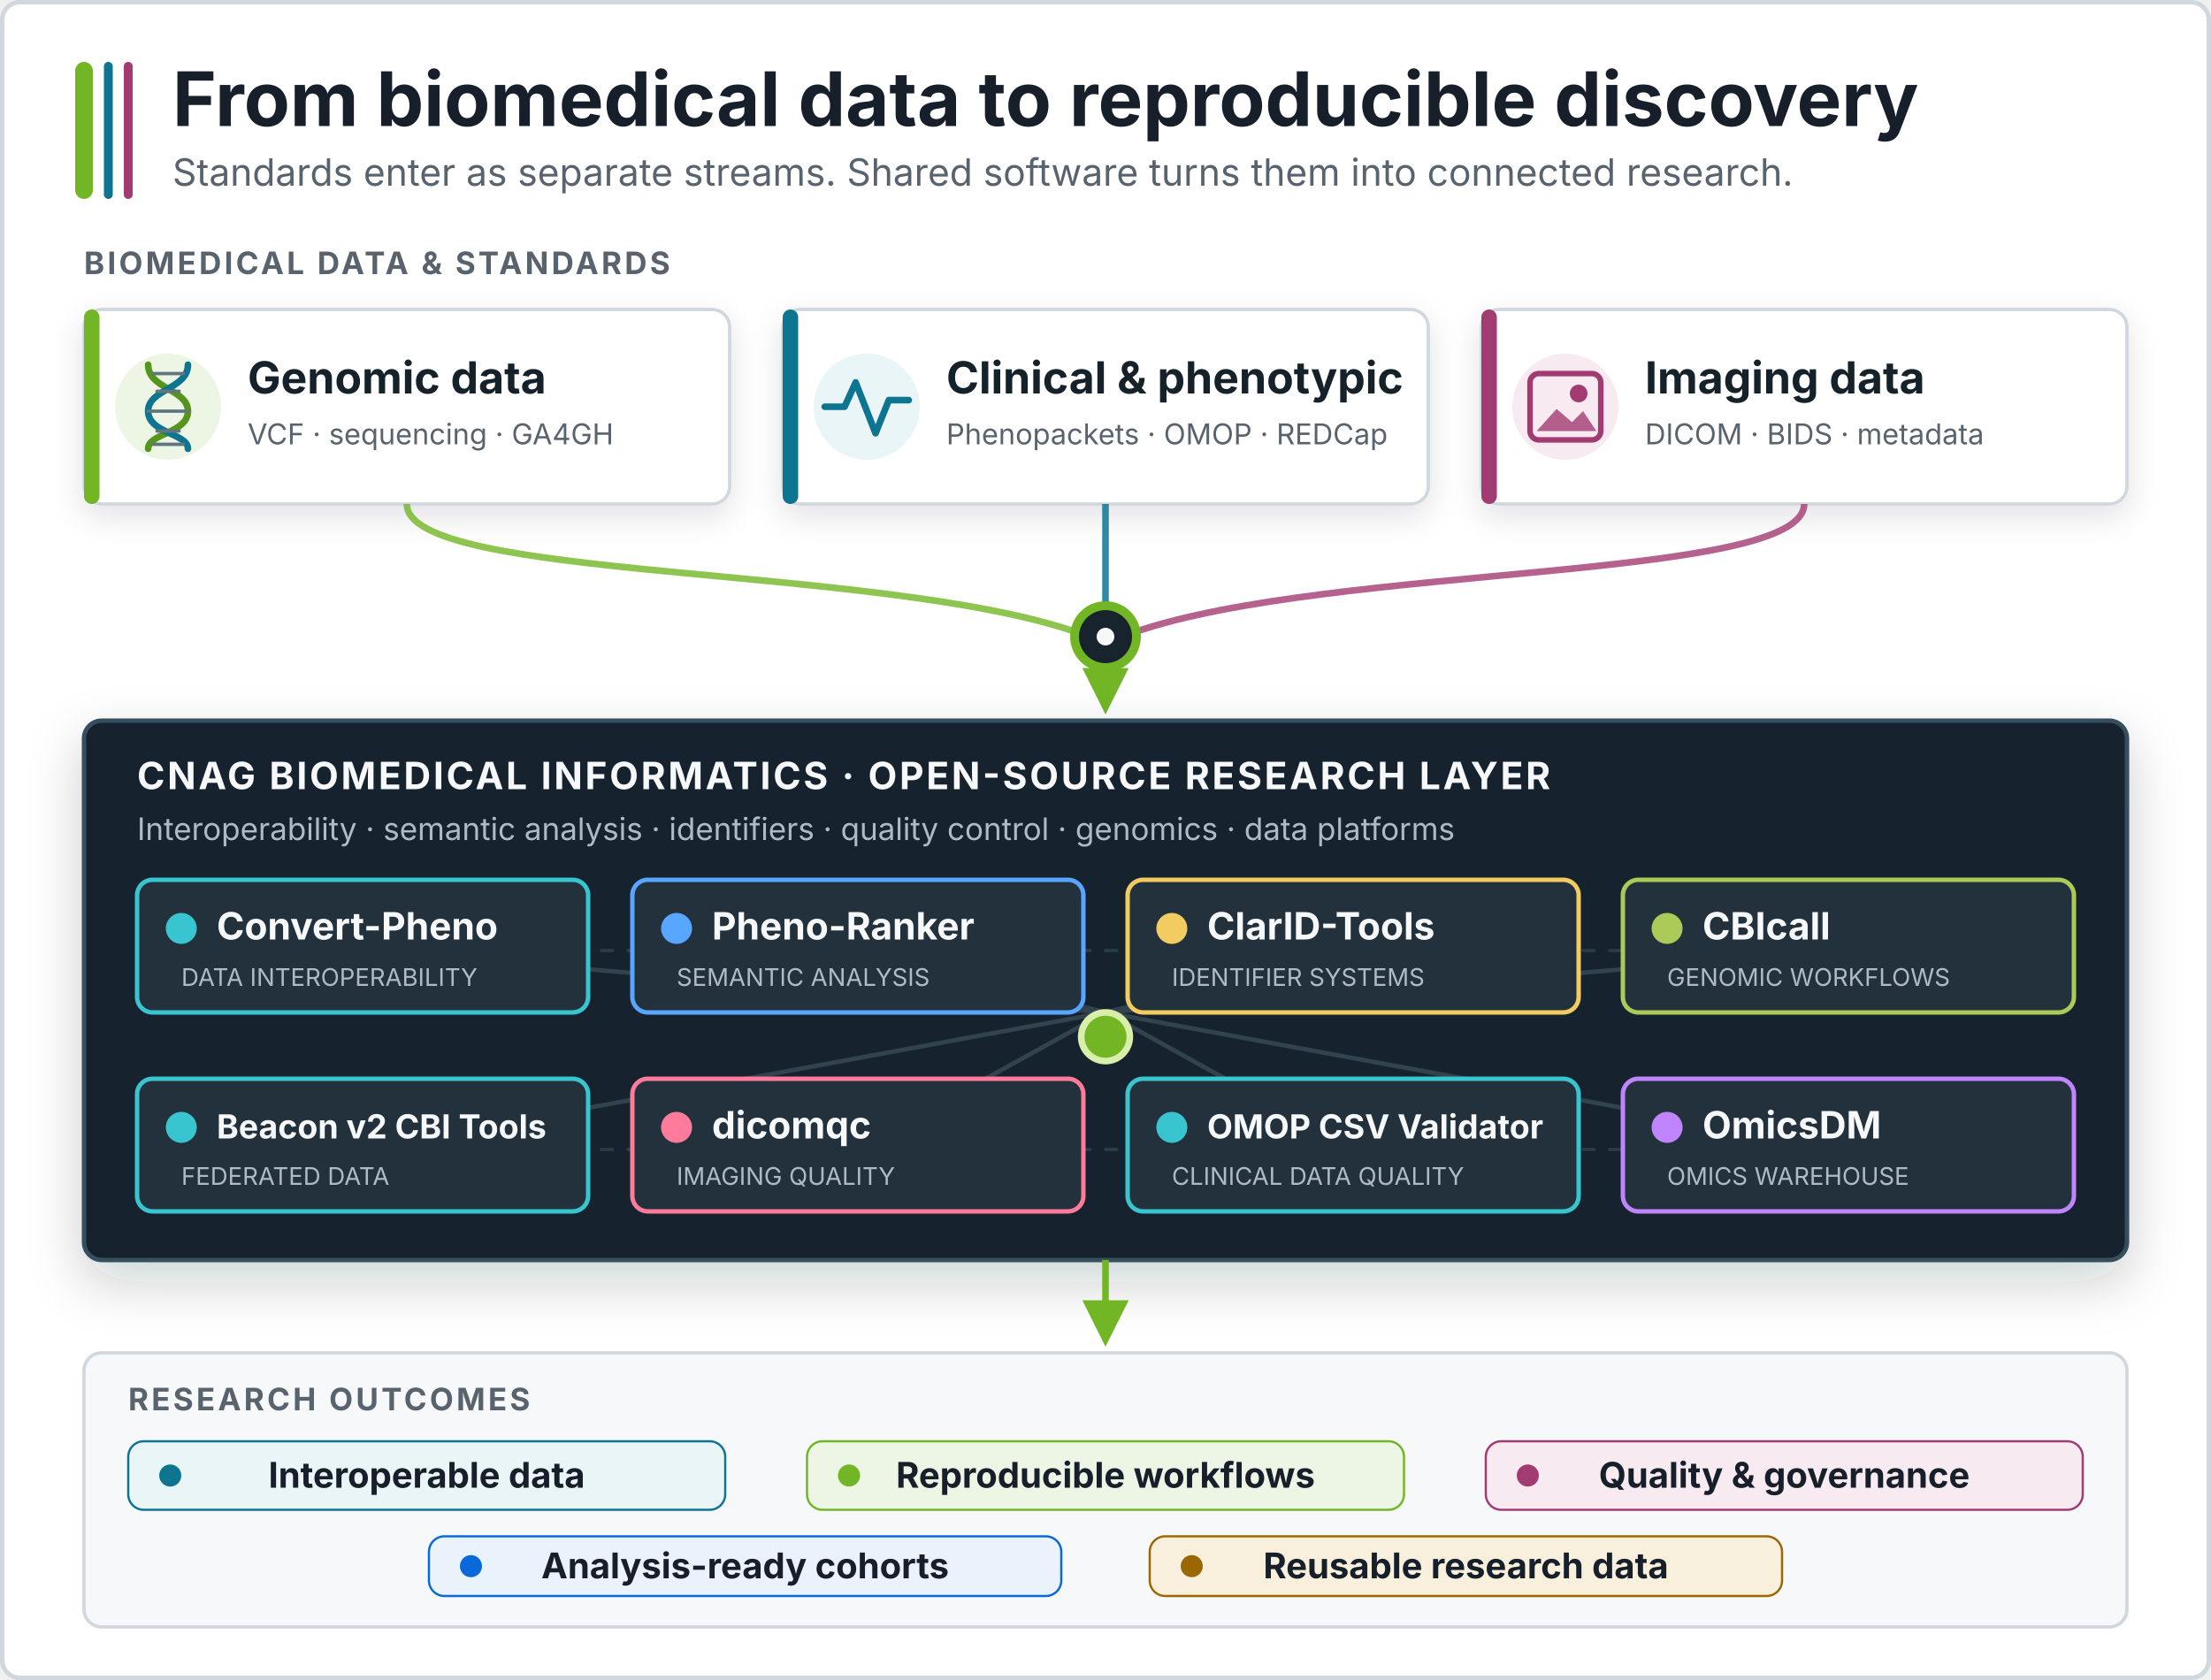
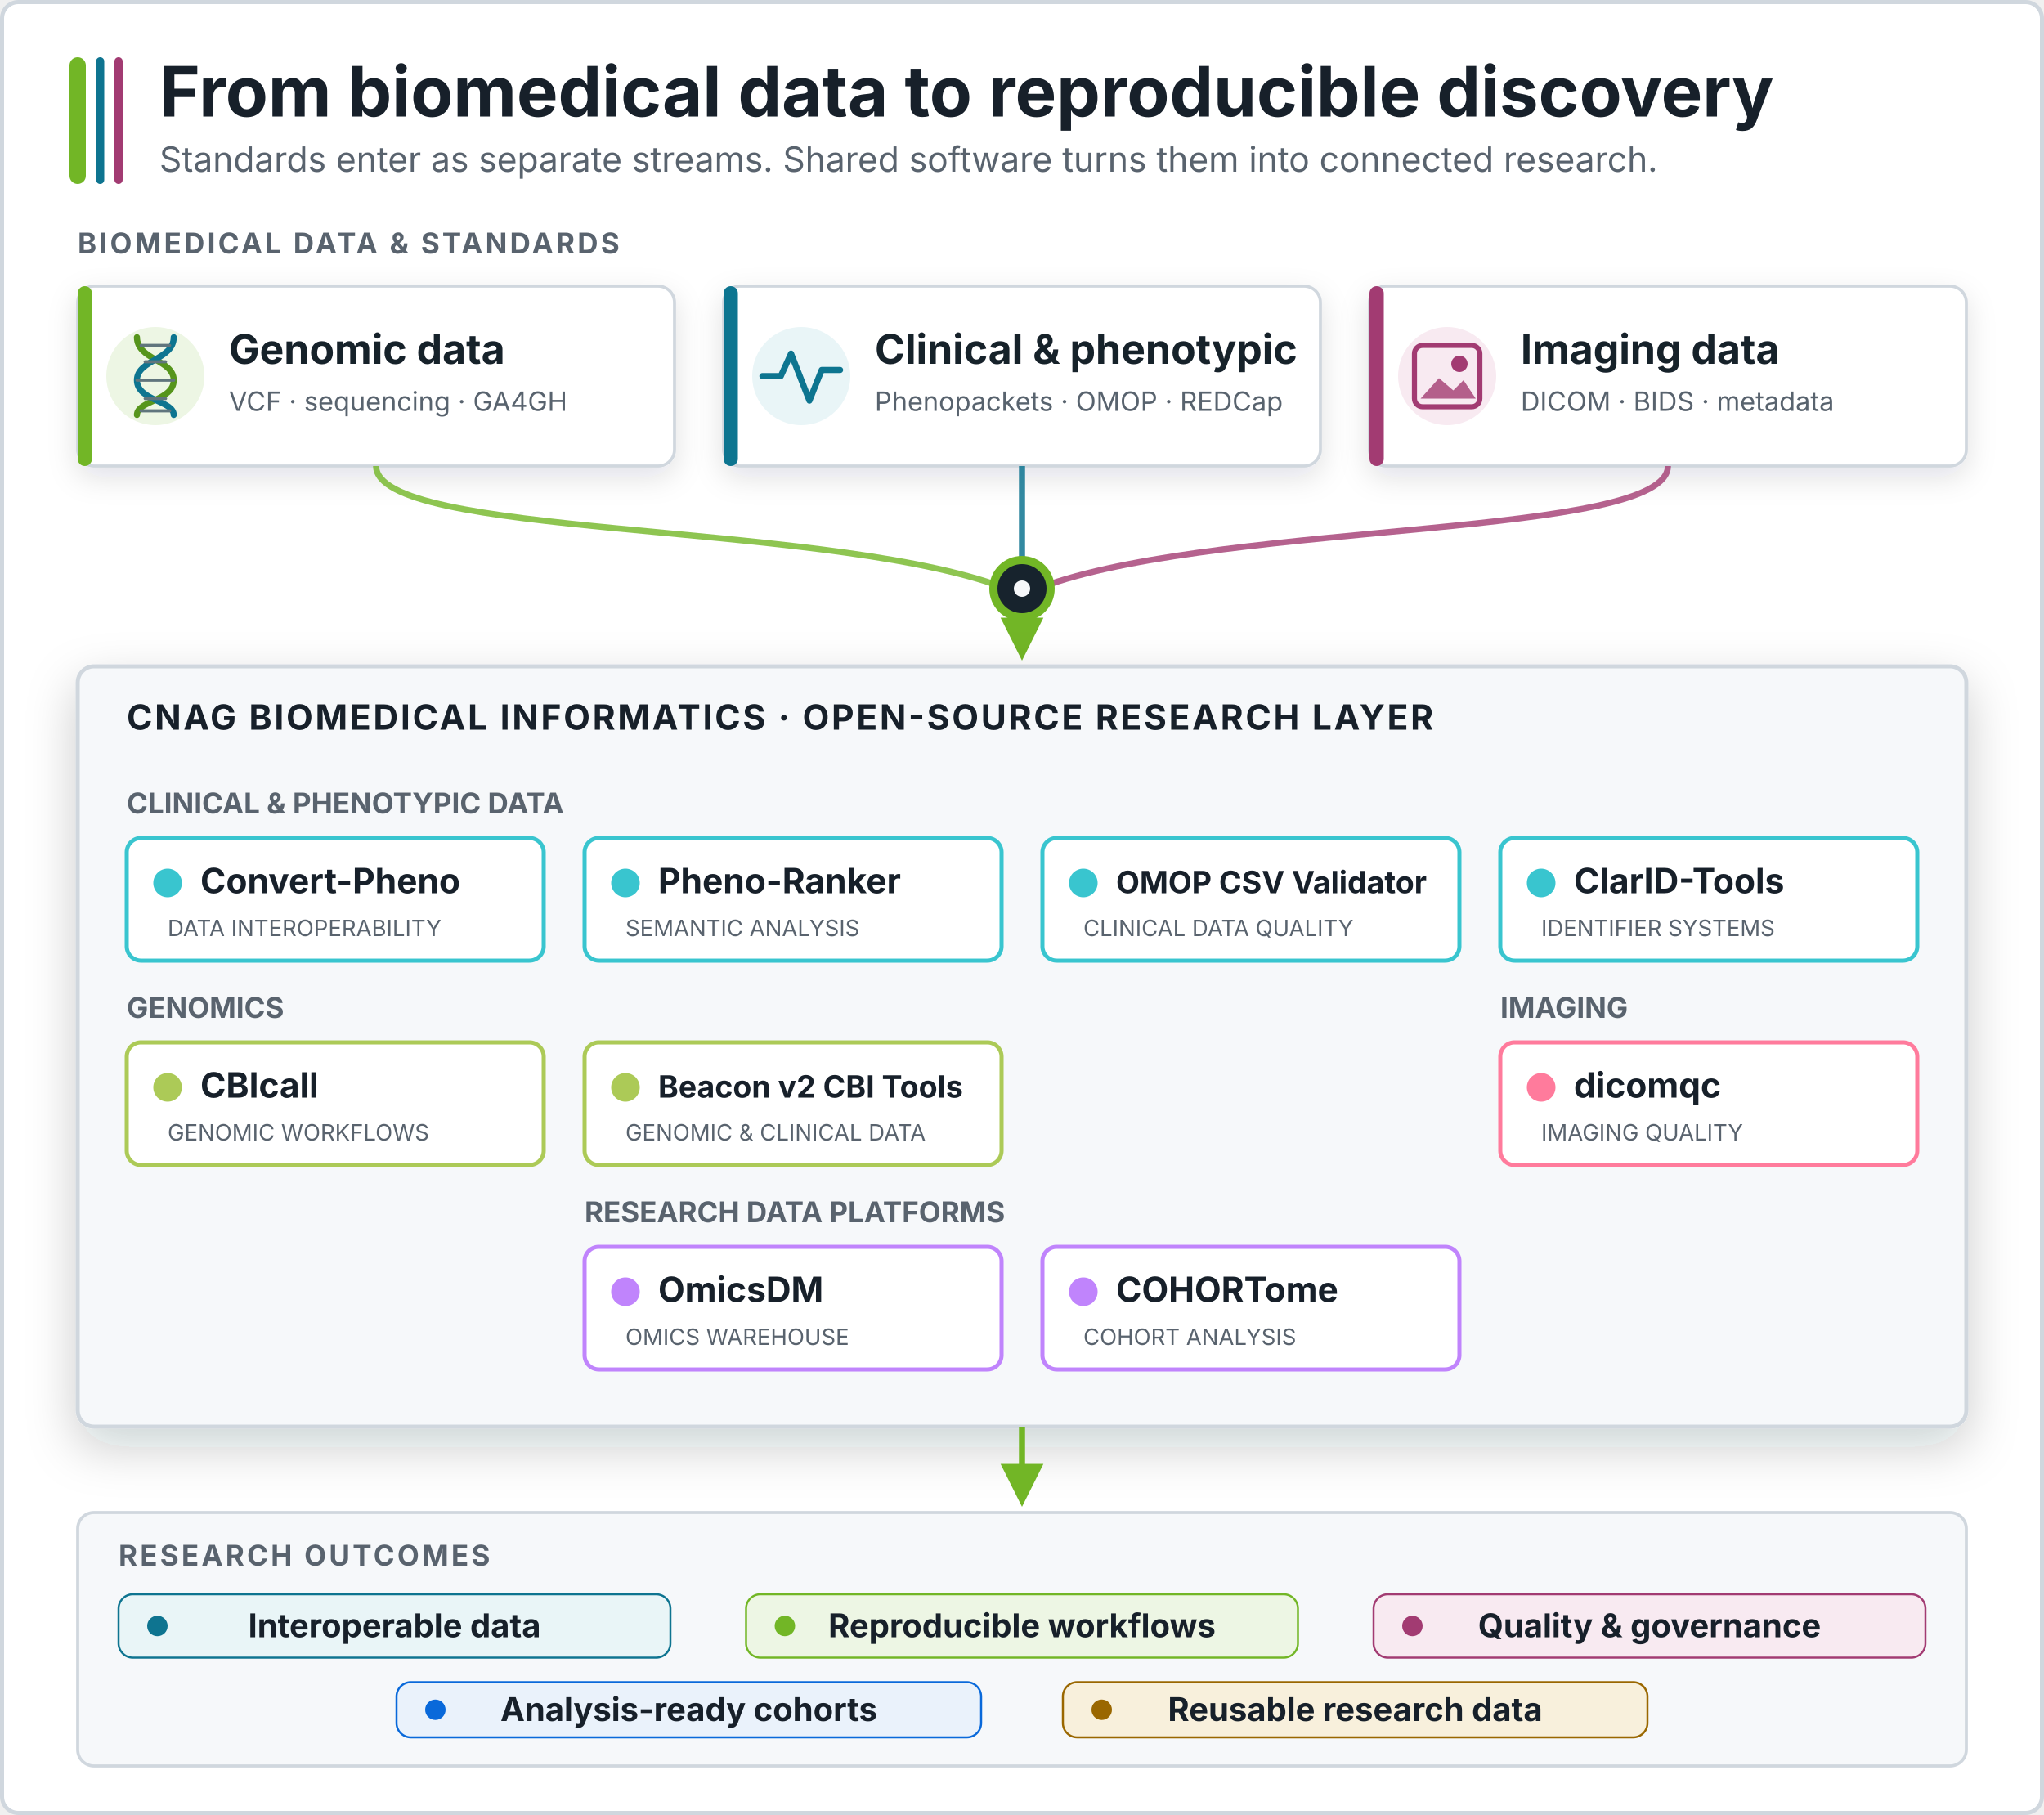
- <svg xmlns="http://www.w3.org/2000/svg" viewBox="0 0 1000 760" role="img" aria-labelledby="title desc">
+ <svg xmlns="http://www.w3.org/2000/svg" viewBox="0 0 1000 888" role="img" aria-labelledby="title desc">
  <defs>
    <filter id="shadow" x="-20%" y="-20%" width="140%" height="150%">
      <feDropShadow dx="0" dy="5" stdDeviation="7" flood-color="#17202a" flood-opacity=".12" />
    </filter>
    <filter id="core-shadow" x="-20%" y="-20%" width="140%" height="150%">
      <feDropShadow dx="0" dy="9" stdDeviation="12" flood-color="#17202a" flood-opacity=".2" />
    </filter>
    <marker id="arrow-green" viewBox="0 0 10 10" refX="8" refY="5" markerWidth="7" markerHeight="7" orient="auto">
      <path d="M0 0L10 5L0 10Z" fill="#72b626" />
    </marker>
    <style>
      text {
        font-family: Inter, -apple-system, BlinkMacSystemFont, "Segoe UI", sans-serif;
      }
      .title { fill: #17202a; font-size: 34px; font-weight: 750; }
      .subtitle { fill: #59636e; font-size: 17px; }
      .section { fill: #59636e; font-size: 14px; font-weight: 750; letter-spacing: 1.3px; }
      .source-card { fill: #ffffff; stroke: #d0d7de; }
      .source-title { fill: #17202a; font-size: 20px; font-weight: 700; }
      .source-detail { fill: #59636e; font-size: 13px; }
-       .core { fill: #17232d; stroke: #36505d; }
-       .core-title { fill: #f6f8fa; font-size: 17px; font-weight: 750; letter-spacing: 1.1px; }
-       .core-subtitle { fill: #aebbc3; font-size: 14px; }
-       .core-card { fill: #22313c; }
-       .project { fill: #f6f8fa; font-size: 17px; font-weight: 700; }
+       .core { fill: #f6f8fa; stroke: #d0d7de; }
+       .core-title { fill: #17202a; font-size: 17px; font-weight: 750; letter-spacing: 1.1px; }
+       .core-subtitle { fill: #59636e; font-size: 14px; }
+       .core-card { fill: #ffffff; }
+       .project { fill: #17202a; font-size: 17px; font-weight: 700; }
      .project-compact { font-size: 15px; }
-       .project-detail { fill: #aebbc3; font-size: 11px; }
+       .project-detail { fill: #59636e; font-size: 11px; }
      .outcomes { fill: #f6f8fa; stroke: #d0d7de; }
      .outcome-text { fill: #17202a; font-size: 16px; font-weight: 700; }
      .genomic-soft { fill: #edf6e4; }
      .clinical-soft { fill: #e9f5f7; }
      .imaging-soft { fill: #f8eaf1; }
      .analysis-soft { fill: #eaf2fb; }
      .metadata-soft { fill: #f8f0dc; }

      @media (prefers-color-scheme: dark) {
        .canvas { fill: #0d1117; stroke: #30363d; }
        .title, .source-title, .outcome-text { fill: #f0f6fc; }
        .subtitle, .section, .source-detail { fill: #b1bac4; }
        .source-card, .outcomes { fill: #161b22; stroke: #30363d; }
        .core { fill: #111820; stroke: #456473; }
        .core-card { fill: #1f2b35; }
+         .core-title, .project { fill: #f6f8fa; }
+         .core-subtitle, .project-detail { fill: #b1bac4; }
        .genomic-soft { fill: #26351a; }
        .clinical-soft { fill: #15343a; }
        .imaging-soft { fill: #3a1f2d; }
        .analysis-soft { fill: #172b43; }
        .metadata-soft { fill: #382f17; }
      }
    </style>
  </defs>
-   <rect class="canvas" x="1" y="1" width="998" height="758" rx="8" fill="#ffffff" stroke="#d0d7de" stroke-width="2" />
+   <rect class="canvas" x="1" y="1" width="998" height="886" rx="8" fill="#ffffff" stroke="#d0d7de" stroke-width="2" />
  <rect x="34" y="28" width="8" height="62" rx="4" fill="#72b626" />
  <rect x="47" y="28" width="4" height="62" rx="2" fill="#0e7490" />
  <rect x="56" y="28" width="4" height="62" rx="2" fill="#a23b72" />
  <text class="title" x="78" y="57">From biomedical data to reproducible discovery</text>
  <text class="subtitle" x="78" y="84">Standards enter as separate streams. Shared software turns them into connected research.</text>
  <text class="section" x="38" y="124">BIOMEDICAL DATA &amp; STANDARDS</text>
  <g filter="url(#shadow)">
    <rect class="source-card" x="38" y="140" width="292" height="88" rx="8" stroke-width="1.5" />
    <rect x="38" y="140" width="7" height="88" rx="3.5" fill="#72b626" />
    <circle class="genomic-soft" cx="76" cy="184" r="24" />
    <path d="M67 165C67 176 85 176 85 186C85 196 67 196 67 203" fill="none" stroke="#57951d" stroke-width="3" stroke-linecap="round" />
    <path d="M85 165C85 176 67 176 67 186C67 196 85 196 85 203" fill="none" stroke="#0e7490" stroke-width="3" stroke-linecap="round" />
    <path d="M69 169H83M71 177H81M67 186H85M71 195H81M69 201H83" stroke="#60747d" stroke-width="1.5" stroke-linecap="round" />
    <text class="source-title" x="112" y="178">Genomic data</text>
    <text class="source-detail" x="112" y="201">VCF · sequencing · GA4GH</text>
  </g>
  <g filter="url(#shadow)">
    <rect class="source-card" x="354" y="140" width="292" height="88" rx="8" stroke-width="1.5" />
    <rect x="354" y="140" width="7" height="88" rx="3.5" fill="#0e7490" />
    <circle class="clinical-soft" cx="392" cy="184" r="24" />
    <path d="M373 184H382L387 173L396 196L402 181H411" fill="none" stroke="#0e7490" stroke-width="3" stroke-linecap="round" stroke-linejoin="round" />
    <text class="source-title" x="428" y="178">Clinical &amp; phenotypic</text>
    <text class="source-detail" x="428" y="201">Phenopackets · OMOP · REDCap</text>
  </g>
  <g filter="url(#shadow)">
    <rect class="source-card" x="670" y="140" width="292" height="88" rx="8" stroke-width="1.5" />
    <rect x="670" y="140" width="7" height="88" rx="3.5" fill="#a23b72" />
    <circle class="imaging-soft" cx="708" cy="184" r="24" />
    <rect x="692" y="169" width="32" height="30" rx="4" fill="none" stroke="#a23b72" stroke-width="2.5" />
    <circle cx="714" cy="178" r="4" fill="#a23b72" />
    <path d="M695 195L704 185L711 191L716 186L722 195Z" fill="#a23b72" opacity=".8" />
    <text class="source-title" x="744" y="178">Imaging data</text>
    <text class="source-detail" x="744" y="201">DICOM · BIDS · metadata</text>
  </g>
  <path d="M184 228C184 263 397 255 487 286" fill="none" stroke="#72b626" stroke-width="3" opacity=".8" />
  <path d="M500 228V276" fill="none" stroke="#0e7490" stroke-width="3" opacity=".85" />
  <path d="M816 228C816 263 603 255 513 286" fill="none" stroke="#a23b72" stroke-width="3" opacity=".8" />
  <circle cx="500" cy="288" r="14" fill="#17232d" stroke="#72b626" stroke-width="4" />
  <circle cx="500" cy="288" r="4" fill="#f6f8fa" />
  <path d="M500 302V319" stroke="#72b626" stroke-width="3" marker-end="url(#arrow-green)" />
  <g filter="url(#core-shadow)">
-     <rect class="core" x="38" y="326" width="924" height="244" rx="8" stroke-width="2" />
+     <rect class="core" x="38" y="326" width="924" height="372" rx="8" stroke-width="2" />
  </g>
  <text class="core-title" x="62" y="357">CNAG BIOMEDICAL INFORMATICS · OPEN-SOURCE RESEARCH LAYER</text>
-   <text class="core-subtitle" x="62" y="380">Interoperability · semantic analysis · identifiers · quality control · genomics · data platforms</text>
-   <g fill="none" stroke-linecap="round" opacity=".42">
-     <path d="M500 458L164 430M500 458L388 430M500 458L612 430M500 458L836 430" stroke="#59717d" stroke-width="2" />
-     <path d="M500 458L164 520M500 458L388 520M500 458L612 520M500 458L836 520" stroke="#59717d" stroke-width="2" />
-     <path d="M164 430H836M164 520H836" stroke="#48606c" stroke-width="1.5" stroke-dasharray="5 7" />
+   <text class="core-subtitle" x="62" y="398" font-weight="700">CLINICAL &amp; PHENOTYPIC DATA</text>
+   <g>
+     <rect class="core-card" x="62" y="410" width="204" height="60" rx="7" stroke="#39c5cf" stroke-width="2" />
+     <circle cx="82" cy="432" r="7" fill="#39c5cf" />
+     <text class="project" x="98" y="437">Convert-Pheno</text>
+     <text class="project-detail" x="82" y="458">DATA INTEROPERABILITY</text>
  </g>
  <g>
-     <rect class="core-card" x="62" y="398" width="204" height="60" rx="7" stroke="#39c5cf" stroke-width="2" />
-     <circle cx="82" cy="420" r="7" fill="#39c5cf" />
-     <text class="project" x="98" y="425">Convert-Pheno</text>
-     <text class="project-detail" x="82" y="446">DATA INTEROPERABILITY</text>
+     <rect class="core-card" x="286" y="410" width="204" height="60" rx="7" stroke="#39c5cf" stroke-width="2" />
+     <circle cx="306" cy="432" r="7" fill="#39c5cf" />
+     <text class="project" x="322" y="437">Pheno-Ranker</text>
+     <text class="project-detail" x="306" y="458">SEMANTIC ANALYSIS</text>
  </g>
  <g>
-     <rect class="core-card" x="286" y="398" width="204" height="60" rx="7" stroke="#58a6ff" stroke-width="2" />
-     <circle cx="306" cy="420" r="7" fill="#58a6ff" />
-     <text class="project" x="322" y="425">Pheno-Ranker</text>
-     <text class="project-detail" x="306" y="446">SEMANTIC ANALYSIS</text>
+     <rect class="core-card" x="510" y="410" width="204" height="60" rx="7" stroke="#39c5cf" stroke-width="2" />
+     <circle cx="530" cy="432" r="7" fill="#39c5cf" />
+     <text class="project project-compact" x="546" y="437">OMOP CSV Validator</text>
+     <text class="project-detail" x="530" y="458">CLINICAL DATA QUALITY</text>
  </g>
  <g>
-     <rect class="core-card" x="510" y="398" width="204" height="60" rx="7" stroke="#f2cc60" stroke-width="2" />
-     <circle cx="530" cy="420" r="7" fill="#f2cc60" />
-     <text class="project" x="546" y="425">ClarID-Tools</text>
-     <text class="project-detail" x="530" y="446">IDENTIFIER SYSTEMS</text>
+     <rect class="core-card" x="734" y="410" width="204" height="60" rx="7" stroke="#39c5cf" stroke-width="2" />
+     <circle cx="754" cy="432" r="7" fill="#39c5cf" />
+     <text class="project" x="770" y="437">ClarID-Tools</text>
+     <text class="project-detail" x="754" y="458">IDENTIFIER SYSTEMS</text>
+   </g>
+   <text class="core-subtitle" x="62" y="498" font-weight="700">GENOMICS</text>
+   <text class="core-subtitle" x="734" y="498" font-weight="700">IMAGING</text>
+   <g>
+     <rect class="core-card" x="62" y="510" width="204" height="60" rx="7" stroke="#acca57" stroke-width="2" />
+     <circle cx="82" cy="532" r="7" fill="#acca57" />
+     <text class="project" x="98" y="537">CBIcall</text>
+     <text class="project-detail" x="82" y="558">GENOMIC WORKFLOWS</text>
  </g>
  <g>
-     <rect class="core-card" x="734" y="398" width="204" height="60" rx="7" stroke="#acca57" stroke-width="2" />
-     <circle cx="754" cy="420" r="7" fill="#acca57" />
-     <text class="project" x="770" y="425">CBIcall</text>
-     <text class="project-detail" x="754" y="446">GENOMIC WORKFLOWS</text>
-   </g>
-   <circle cx="500" cy="469" r="11" fill="#72b626" stroke="#d9efa9" stroke-width="3" />
-   <g>
-     <rect class="core-card" x="62" y="488" width="204" height="60" rx="7" stroke="#39c5cf" stroke-width="2" />
-     <circle cx="82" cy="510" r="7" fill="#39c5cf" />
-     <text class="project project-compact" x="98" y="515">Beacon v2 CBI Tools</text>
-     <text class="project-detail" x="82" y="536">FEDERATED DATA</text>
+     <rect class="core-card" x="286" y="510" width="204" height="60" rx="7" stroke="#acca57" stroke-width="2" />
+     <circle cx="306" cy="532" r="7" fill="#acca57" />
+     <text class="project project-compact" x="322" y="537">Beacon v2 CBI Tools</text>
+     <text class="project-detail" x="306" y="558">GENOMIC &amp; CLINICAL DATA</text>
  </g>
  <g>
-     <rect class="core-card" x="286" y="488" width="204" height="60" rx="7" stroke="#ff7b9c" stroke-width="2" />
-     <circle cx="306" cy="510" r="7" fill="#ff7b9c" />
-     <text class="project" x="322" y="515">dicomqc</text>
-     <text class="project-detail" x="306" y="536">IMAGING QUALITY</text>
+     <rect class="core-card" x="734" y="510" width="204" height="60" rx="7" stroke="#ff7b9c" stroke-width="2" />
+     <circle cx="754" cy="532" r="7" fill="#ff7b9c" />
+     <text class="project" x="770" y="537">dicomqc</text>
+     <text class="project-detail" x="754" y="558">IMAGING QUALITY</text>
+   </g>
+   <text class="core-subtitle" x="286" y="598" font-weight="700">RESEARCH DATA PLATFORMS</text>
+   <g>
+     <rect class="core-card" x="286" y="610" width="204" height="60" rx="7" stroke="#c084fc" stroke-width="2" />
+     <circle cx="306" cy="632" r="7" fill="#c084fc" />
+     <text class="project" x="322" y="637">OmicsDM</text>
+     <text class="project-detail" x="306" y="658">OMICS WAREHOUSE</text>
  </g>
  <g>
-     <rect class="core-card" x="510" y="488" width="204" height="60" rx="7" stroke="#39c5cf" stroke-width="2" />
-     <circle cx="530" cy="510" r="7" fill="#39c5cf" />
-     <text class="project project-compact" x="546" y="515">OMOP CSV Validator</text>
-     <text class="project-detail" x="530" y="536">CLINICAL DATA QUALITY</text>
+     <rect class="core-card" x="510" y="610" width="204" height="60" rx="7" stroke="#c084fc" stroke-width="2" />
+     <circle cx="530" cy="632" r="7" fill="#c084fc" />
+     <text class="project" x="546" y="637">COHORTome</text>
+     <text class="project-detail" x="530" y="658">COHORT ANALYSIS</text>
  </g>
-   <g>
-     <rect class="core-card" x="734" y="488" width="204" height="60" rx="7" stroke="#c084fc" stroke-width="2" />
-     <circle cx="754" cy="510" r="7" fill="#c084fc" />
-     <text class="project" x="770" y="515">OmicsDM</text>
-     <text class="project-detail" x="754" y="536">OMICS WAREHOUSE</text>
-   </g>
-   <path d="M500 570V605" stroke="#72b626" stroke-width="3" marker-end="url(#arrow-green)" />
-   <rect class="outcomes" x="38" y="612" width="924" height="124" rx="8" stroke-width="1.5" />
-   <text class="section" x="58" y="638">RESEARCH OUTCOMES</text>
-   <g>
-     <rect class="clinical-soft" x="58" y="652" width="270" height="31" rx="7" stroke="#0e7490" />
-     <circle cx="77" cy="667.5" r="5" fill="#0e7490" />
-     <text class="outcome-text" x="193" y="673" text-anchor="middle">Interoperable data</text>
-   </g>
-   <g>
-     <rect class="genomic-soft" x="365" y="652" width="270" height="31" rx="7" stroke="#72b626" />
-     <circle cx="384" cy="667.5" r="5" fill="#72b626" />
-     <text class="outcome-text" x="500" y="673" text-anchor="middle">Reproducible workflows</text>
-   </g>
-   <g>
-     <rect class="imaging-soft" x="672" y="652" width="270" height="31" rx="7" stroke="#a23b72" />
-     <circle cx="691" cy="667.5" r="5" fill="#a23b72" />
-     <text class="outcome-text" x="807" y="673" text-anchor="middle">Quality &amp; governance</text>
-   </g>
-   <g>
-     <rect class="analysis-soft" x="194" y="695" width="286" height="27" rx="7" stroke="#0969da" />
-     <circle cx="213" cy="708.5" r="5" fill="#0969da" />
-     <text class="outcome-text" x="337" y="714" text-anchor="middle" font-size="15">Analysis-ready cohorts</text>
-   </g>
-   <g>
-     <rect class="metadata-soft" x="520" y="695" width="286" height="27" rx="7" stroke="#9a6700" />
-     <circle cx="539" cy="708.5" r="5" fill="#9a6700" />
-     <text class="outcome-text" x="663" y="714" text-anchor="middle" font-size="15">Reusable research data</text>
+   <path d="M500 698V733" stroke="#72b626" stroke-width="3" marker-end="url(#arrow-green)" />
+   <g transform="translate(0 128)">
+     <rect class="outcomes" x="38" y="612" width="924" height="124" rx="8" stroke-width="1.5" />
+     <text class="section" x="58" y="638">RESEARCH OUTCOMES</text>
+     <g>
+       <rect class="clinical-soft" x="58" y="652" width="270" height="31" rx="7" stroke="#0e7490" />
+       <circle cx="77" cy="667.5" r="5" fill="#0e7490" />
+       <text class="outcome-text" x="193" y="673" text-anchor="middle">Interoperable data</text>
+     </g>
+     <g>
+       <rect class="genomic-soft" x="365" y="652" width="270" height="31" rx="7" stroke="#72b626" />
+       <circle cx="384" cy="667.5" r="5" fill="#72b626" />
+       <text class="outcome-text" x="500" y="673" text-anchor="middle">Reproducible workflows</text>
+     </g>
+     <g>
+       <rect class="imaging-soft" x="672" y="652" width="270" height="31" rx="7" stroke="#a23b72" />
+       <circle cx="691" cy="667.5" r="5" fill="#a23b72" />
+       <text class="outcome-text" x="807" y="673" text-anchor="middle">Quality &amp; governance</text>
+     </g>
+     <g>
+       <rect class="analysis-soft" x="194" y="695" width="286" height="27" rx="7" stroke="#0969da" />
+       <circle cx="213" cy="708.5" r="5" fill="#0969da" />
+       <text class="outcome-text" x="337" y="714" text-anchor="middle" font-size="15">Analysis-ready cohorts</text>
+     </g>
+     <g>
+       <rect class="metadata-soft" x="520" y="695" width="286" height="27" rx="7" stroke="#9a6700" />
+       <circle cx="539" cy="708.5" r="5" fill="#9a6700" />
+       <text class="outcome-text" x="663" y="714" text-anchor="middle" font-size="15">Reusable research data</text>
+     </g>
  </g>
</svg>
